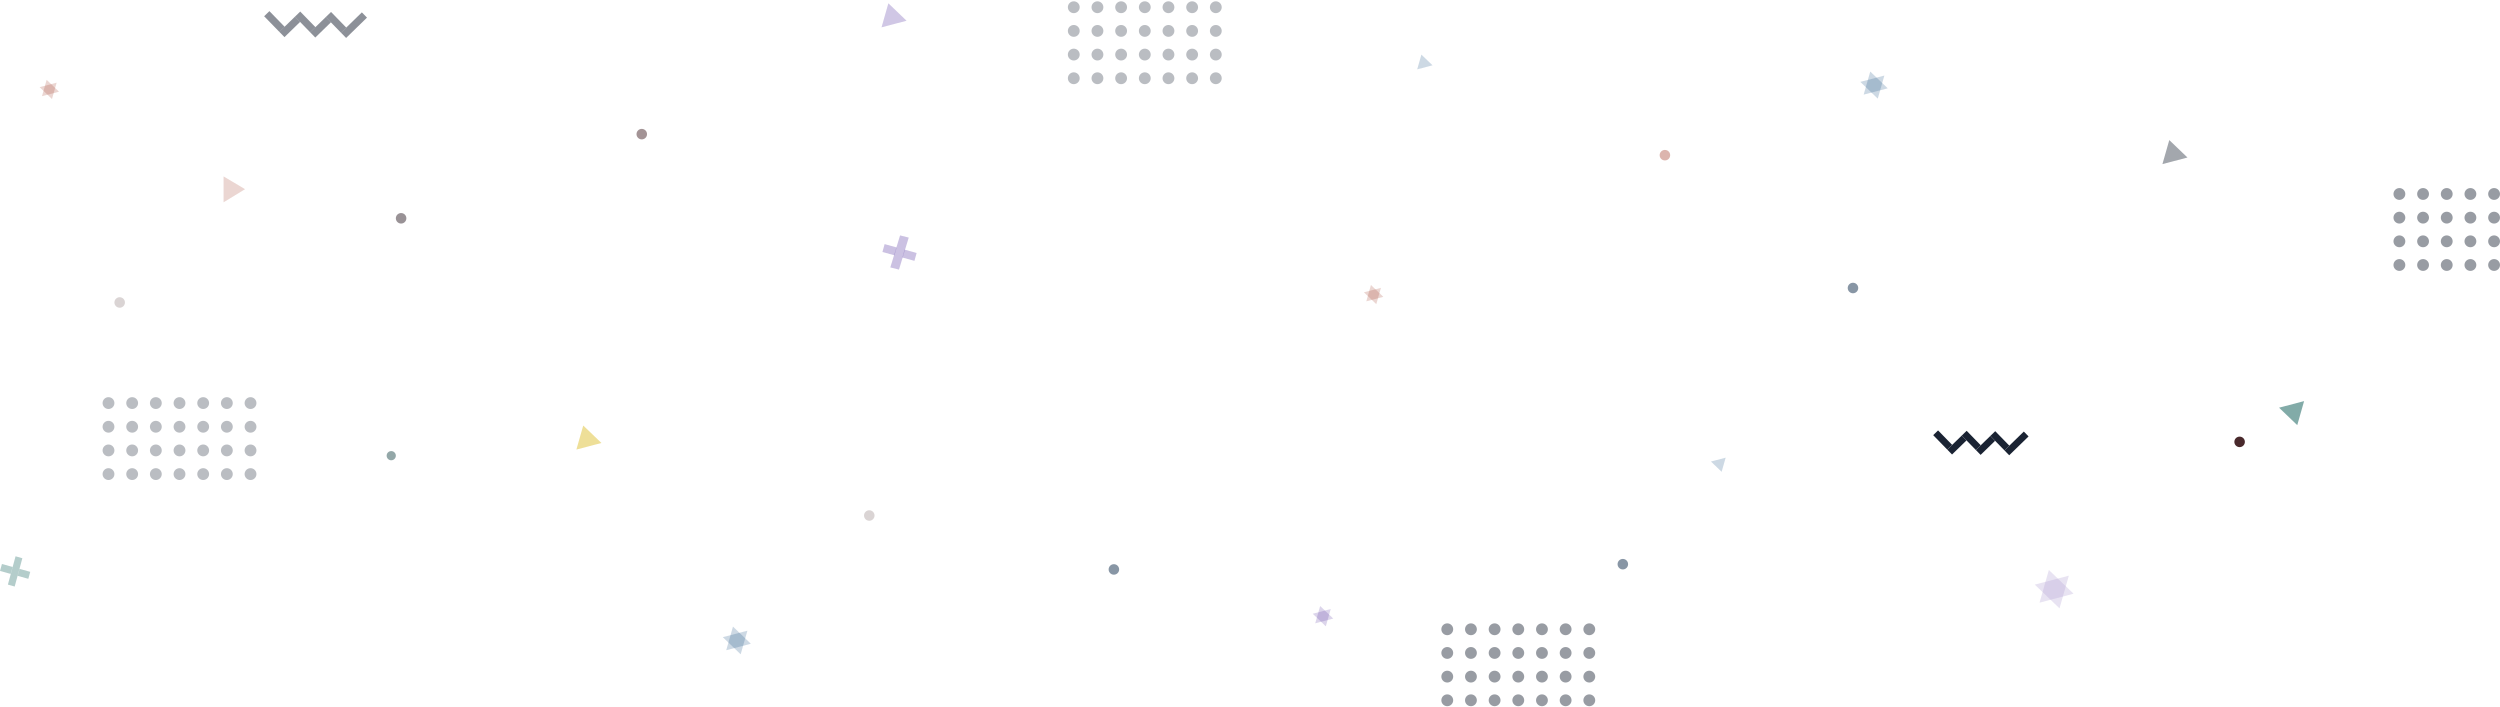
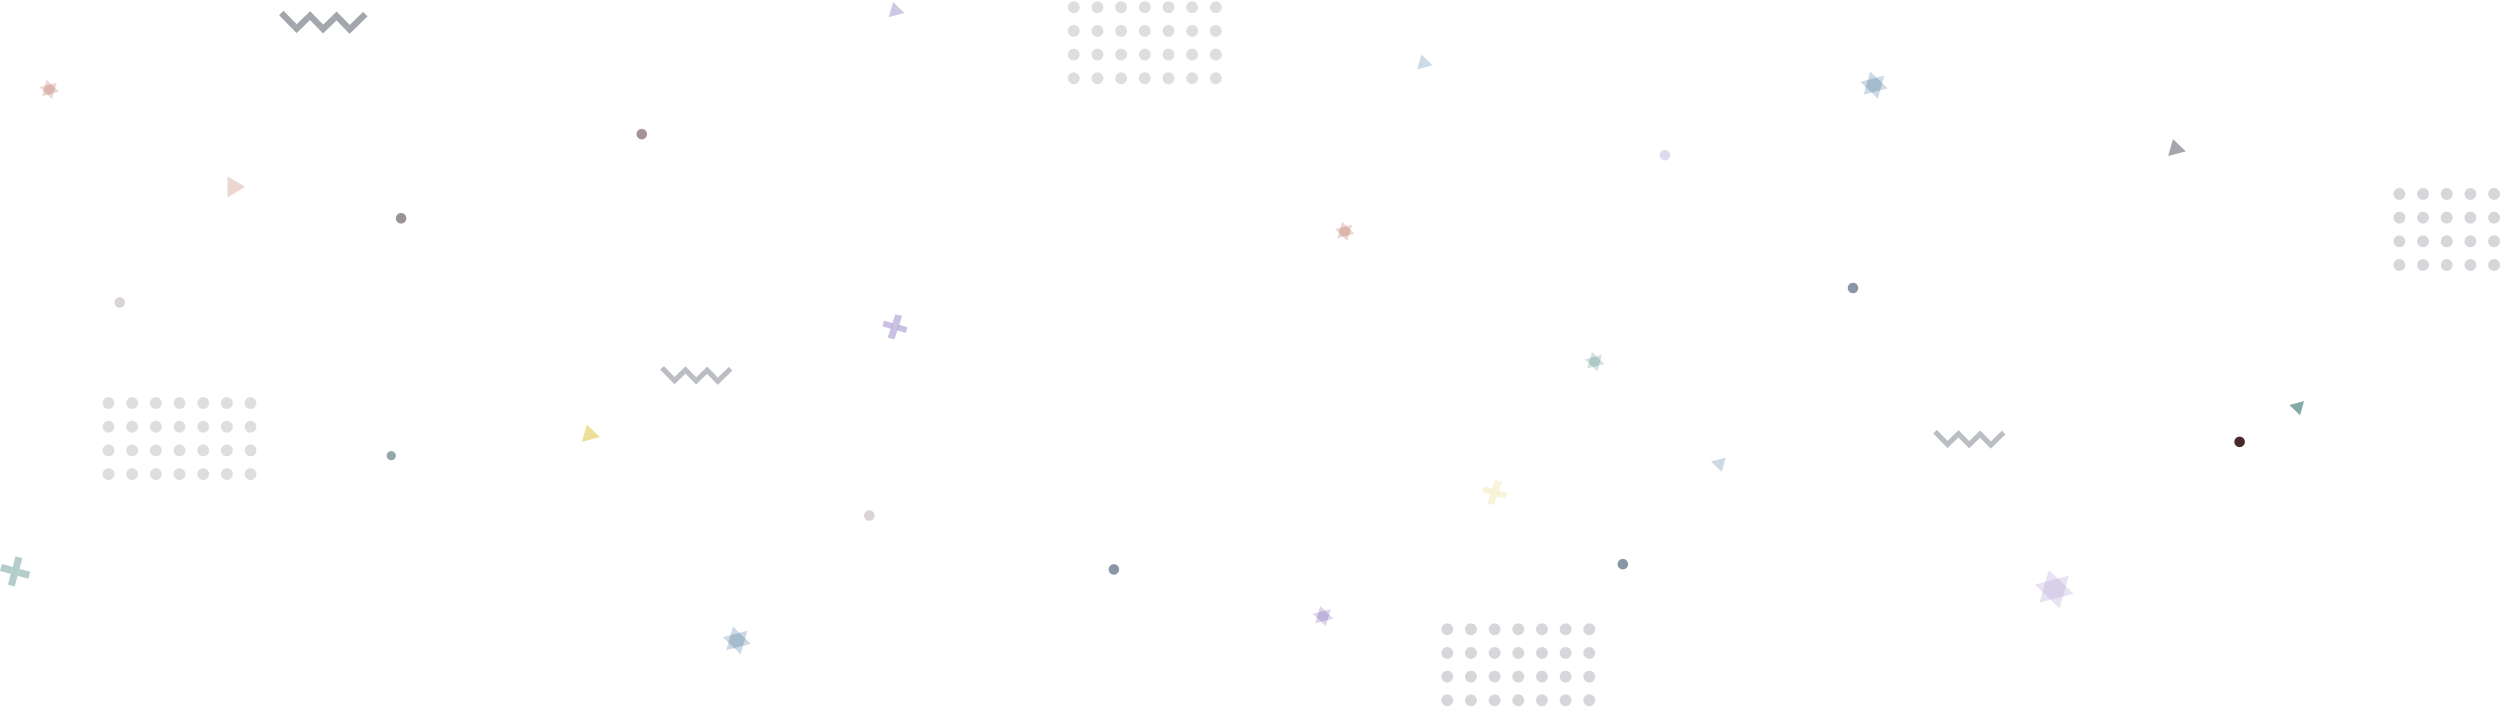
<svg xmlns="http://www.w3.org/2000/svg" width="1901" height="537" viewBox="0 0 1901 537" fill="none">
-   <circle cx="1896.5" cy="147.5" r="4.5" fill="#989CA3" />
-   <circle cx="1896.5" cy="165.5" r="4.5" fill="#989CA3" />
-   <circle cx="1896.5" cy="183.5" r="4.5" fill="#989CA3" />
-   <circle cx="1896.5" cy="201.5" r="4.5" fill="#989CA3" />
+   <path d="M1020.47 168.704L1029.88 177.727L1016.93 181.136L1020.47 168.704Z" fill="#9E341F" fill-opacity="0.2" />
+   <path d="M1024.53 183.297L1015.13 174.273L1028.07 170.866L1024.53 183.297Z" fill="#9E341F" fill-opacity="0.2" />
+   <circle cx="1896.5" cy="147.5" r="4.5" fill="#989CA3" fill-opacity="0.4" />
+   <circle cx="1896.5" cy="165.5" r="4.5" fill="#989CA3" fill-opacity="0.4" />
+   <circle cx="1896.5" cy="183.5" r="4.5" fill="#989CA3" fill-opacity="0.4" />
+   <circle cx="1896.5" cy="201.5" r="4.5" fill="#989CA3" fill-opacity="0.4" />
  <path d="M1422.14 54.406L1435.41 67.144L1417.13 71.957L1422.14 54.406Z" fill="#08457A" fill-opacity="0.2" />
  <path d="M1427.86 75.008L1414.59 62.268L1432.87 57.458L1427.86 75.008Z" fill="#08457A" fill-opacity="0.2" />
  <path d="M35.474 60.704L44.876 69.727L31.929 73.135L35.474 60.704Z" fill="#9E341F" fill-opacity="0.2" />
  <path d="M39.526 75.297L30.125 66.273L43.073 62.866L39.526 75.297Z" fill="#9E341F" fill-opacity="0.2" />
-   <path d="M1042.47 216.704L1051.88 225.727L1038.93 229.136L1042.47 216.704Z" fill="#9E341F" fill-opacity="0.2" />
-   <path d="M1046.53 231.297L1037.13 222.273L1050.07 218.866L1046.53 231.297Z" fill="#9E341F" fill-opacity="0.2" />
-   <path d="M443.495 323.566L457.322 336.835L438.282 341.848L443.495 323.566Z" fill="#E3C954" fill-opacity="0.6" />
-   <path d="M675.52 2.507L689.347 15.776L670.307 20.789L675.52 2.507Z" fill="#B1A2D4" fill-opacity="0.6" />
-   <path d="M186.352 143.844L169.999 153.837L169.999 134.149L186.352 143.844Z" fill="#9E341F" fill-opacity="0.2" />
-   <path d="M1649.52 106.507L1663.35 119.776L1644.31 124.789L1649.52 106.507Z" fill="#1A2333" fill-opacity="0.4" />
-   <path d="M1746.83 323.28L1733 310.009L1752.04 304.999L1746.83 323.28Z" fill="#065853" fill-opacity="0.5" />
+   <path d="M1210.47 267.704L1219.88 276.727L1206.93 280.136L1210.47 267.704Z" fill="#1F6964" fill-opacity="0.2" />
+   <path d="M1214.53 282.297L1205.13 273.273L1218.07 269.866L1214.53 282.297Z" fill="#1F6964" fill-opacity="0.2" />
+   <path d="M446.205 322.852L456.095 332.342L442.477 335.927L446.205 322.852Z" fill="#E3C954" fill-opacity="0.6" />
+   <path d="M679.084 1.568L687.736 9.871L675.822 13.008L679.084 1.568Z" fill="#B1A2D4" fill-opacity="0.6" />
+   <path d="M186.352 142.038L173 150.197L173 134.121L186.352 142.038Z" fill="#9E341F" fill-opacity="0.2" />
+   <path d="M1652.35 105.762L1662.07 115.086L1648.69 118.609L1652.35 105.762Z" fill="#1A2333" fill-opacity="0.4" />
+   <path d="M1748.96 315.787L1740.81 307.956L1752.04 304.999L1748.96 315.787Z" fill="#065853" fill-opacity="0.5" />
  <path d="M1003.85 460.805L1013.81 470.358L1000.1 473.968L1003.85 460.805Z" fill="#51309F" fill-opacity="0.2" />
  <path d="M1008.15 476.253L998.191 466.698L1011.9 463.09L1008.15 476.253Z" fill="#51309F" fill-opacity="0.2" />
  <path d="M557.351 476.462L570.932 489.495L552.231 494.419L557.351 476.462Z" fill="#08457A" fill-opacity="0.2" />
  <path d="M563.204 497.541L549.624 484.505L568.327 479.584L563.204 497.541Z" fill="#08457A" fill-opacity="0.2" />
  <path d="M1080.83 41.535L1089.29 49.655L1077.64 52.722L1080.83 41.535Z" fill="#08457A" fill-opacity="0.2" />
  <path d="M1309.13 358.757L1301 350.948L1312.2 348L1309.13 358.757Z" fill="#08457A" fill-opacity="0.2" />
  <path d="M1557.95 433.41L1576.75 451.455L1550.86 458.273L1557.95 433.41Z" fill="#B1A2D4" fill-opacity="0.3" />
  <path d="M1566.05 462.598L1547.25 444.55L1573.15 437.736L1566.05 462.598Z" fill="#B1A2D4" fill-opacity="0.3" />
-   <circle cx="82.5" cy="306.5" r="4.5" fill="#1A2333" fill-opacity="0.3" />
-   <circle cx="816.5" cy="5.5" r="4.5" fill="#1A2333" fill-opacity="0.3" />
-   <circle cx="1824.5" cy="147.5" r="4.5" fill="#989CA3" />
-   <circle cx="1100.5" cy="478.5" r="4.5" fill="#989CA3" />
-   <circle cx="82.5" cy="324.5" r="4.5" fill="#1A2333" fill-opacity="0.3" />
-   <circle cx="816.5" cy="23.5" r="4.5" fill="#1A2333" fill-opacity="0.3" />
-   <circle cx="1824.5" cy="165.5" r="4.5" fill="#989CA3" />
-   <circle cx="1100.5" cy="496.5" r="4.5" fill="#989CA3" />
-   <circle cx="82.5" cy="342.5" r="4.5" fill="#1A2333" fill-opacity="0.3" />
-   <circle cx="816.5" cy="41.5" r="4.5" fill="#1A2333" fill-opacity="0.3" />
-   <circle cx="1824.5" cy="183.5" r="4.5" fill="#989CA3" />
-   <circle cx="1100.5" cy="514.5" r="4.5" fill="#989CA3" />
-   <circle cx="82.5" cy="360.5" r="4.5" fill="#1A2333" fill-opacity="0.3" />
-   <circle cx="816.5" cy="59.5" r="4.5" fill="#1A2333" fill-opacity="0.3" />
-   <circle cx="1824.5" cy="201.5" r="4.5" fill="#989CA3" />
-   <circle cx="1100.5" cy="532.5" r="4.5" fill="#989CA3" />
-   <circle cx="154.5" cy="306.5" r="4.5" fill="#1A2333" fill-opacity="0.3" />
-   <circle cx="888.5" cy="5.5" r="4.5" fill="#1A2333" fill-opacity="0.3" />
-   <circle cx="1172.5" cy="478.5" r="4.5" fill="#989CA3" />
-   <circle cx="190.5" cy="306.5" r="4.5" fill="#1A2333" fill-opacity="0.3" />
-   <circle cx="924.5" cy="5.5" r="4.5" fill="#1A2333" fill-opacity="0.3" />
-   <circle cx="1208.5" cy="478.5" r="4.5" fill="#989CA3" />
-   <circle cx="154.5" cy="324.5" r="4.5" fill="#1A2333" fill-opacity="0.3" />
-   <circle cx="888.5" cy="23.5" r="4.5" fill="#1A2333" fill-opacity="0.3" />
-   <circle cx="1172.5" cy="496.5" r="4.5" fill="#989CA3" />
-   <circle cx="190.5" cy="324.5" r="4.5" fill="#1A2333" fill-opacity="0.3" />
-   <circle cx="924.5" cy="23.5" r="4.5" fill="#1A2333" fill-opacity="0.3" />
-   <circle cx="1208.5" cy="496.5" r="4.5" fill="#989CA3" />
-   <circle cx="154.5" cy="342.5" r="4.5" fill="#1A2333" fill-opacity="0.3" />
-   <circle cx="172.5" cy="360.5" r="4.5" fill="#1A2333" fill-opacity="0.3" />
-   <circle cx="888.5" cy="41.5" r="4.5" fill="#1A2333" fill-opacity="0.3" />
-   <circle cx="1172.5" cy="514.5" r="4.5" fill="#989CA3" />
-   <circle cx="190.5" cy="342.5" r="4.5" fill="#1A2333" fill-opacity="0.3" />
-   <circle cx="924.5" cy="41.5" r="4.5" fill="#1A2333" fill-opacity="0.3" />
-   <circle cx="1208.5" cy="514.5" r="4.5" fill="#989CA3" />
-   <circle cx="154.5" cy="360.5" r="4.5" fill="#1A2333" fill-opacity="0.3" />
-   <circle cx="888.5" cy="59.5" r="4.5" fill="#1A2333" fill-opacity="0.3" />
-   <circle cx="1172.5" cy="532.5" r="4.5" fill="#989CA3" />
-   <circle cx="190.5" cy="360.5" r="4.5" fill="#1A2333" fill-opacity="0.3" />
-   <circle cx="924.5" cy="59.5" r="4.5" fill="#1A2333" fill-opacity="0.3" />
-   <circle cx="1208.5" cy="532.5" r="4.5" fill="#989CA3" />
+   <circle cx="82.5" cy="306.5" r="4.5" fill="#1A2333" fill-opacity="0.15" />
+   <circle cx="816.5" cy="5.5" r="4.5" fill="#1A2333" fill-opacity="0.15" />
+   <circle cx="1824.5" cy="147.5" r="4.5" fill="#989CA3" fill-opacity="0.4" />
+   <circle cx="1100.5" cy="478.5" r="4.5" fill="#989CA3" fill-opacity="0.4" />
+   <circle cx="82.5" cy="324.5" r="4.5" fill="#1A2333" fill-opacity="0.15" />
+   <circle cx="816.5" cy="23.5" r="4.5" fill="#1A2333" fill-opacity="0.15" />
+   <circle cx="1824.5" cy="165.5" r="4.5" fill="#989CA3" fill-opacity="0.4" />
+   <circle cx="1100.5" cy="496.5" r="4.5" fill="#989CA3" fill-opacity="0.4" />
+   <circle cx="82.5" cy="342.5" r="4.5" fill="#1A2333" fill-opacity="0.15" />
+   <circle cx="816.5" cy="41.5" r="4.5" fill="#1A2333" fill-opacity="0.15" />
+   <circle cx="1824.5" cy="183.5" r="4.5" fill="#989CA3" fill-opacity="0.4" />
+   <circle cx="1100.5" cy="514.5" r="4.5" fill="#989CA3" fill-opacity="0.4" />
+   <circle cx="82.5" cy="360.5" r="4.5" fill="#1A2333" fill-opacity="0.15" />
+   <circle cx="816.5" cy="59.5" r="4.5" fill="#1A2333" fill-opacity="0.15" />
+   <circle cx="1824.5" cy="201.5" r="4.5" fill="#989CA3" fill-opacity="0.4" />
+   <circle cx="1100.5" cy="532.5" r="4.5" fill="#989CA3" fill-opacity="0.4" />
+   <circle cx="154.5" cy="306.5" r="4.5" fill="#1A2333" fill-opacity="0.15" />
+   <circle cx="888.5" cy="5.5" r="4.5" fill="#1A2333" fill-opacity="0.15" />
+   <circle cx="1172.5" cy="478.5" r="4.5" fill="#989CA3" fill-opacity="0.4" />
+   <circle cx="190.5" cy="306.5" r="4.5" fill="#1A2333" fill-opacity="0.15" />
+   <circle cx="924.5" cy="5.5" r="4.5" fill="#1A2333" fill-opacity="0.15" />
+   <circle cx="1208.5" cy="478.5" r="4.5" fill="#989CA3" fill-opacity="0.4" />
+   <circle cx="154.5" cy="324.5" r="4.5" fill="#1A2333" fill-opacity="0.15" />
+   <circle cx="888.5" cy="23.5" r="4.5" fill="#1A2333" fill-opacity="0.15" />
+   <circle cx="1172.5" cy="496.5" r="4.5" fill="#989CA3" fill-opacity="0.4" />
+   <circle cx="190.5" cy="324.5" r="4.5" fill="#1A2333" fill-opacity="0.15" />
+   <circle cx="924.5" cy="23.5" r="4.5" fill="#1A2333" fill-opacity="0.15" />
+   <circle cx="1208.5" cy="496.5" r="4.5" fill="#989CA3" fill-opacity="0.4" />
+   <circle cx="154.5" cy="342.5" r="4.5" fill="#1A2333" fill-opacity="0.15" />
+   <circle cx="172.5" cy="360.5" r="4.5" fill="#1A2333" fill-opacity="0.15" />
+   <circle cx="888.5" cy="41.5" r="4.5" fill="#1A2333" fill-opacity="0.15" />
+   <circle cx="1172.5" cy="514.5" r="4.5" fill="#989CA3" fill-opacity="0.4" />
+   <circle cx="190.5" cy="342.5" r="4.5" fill="#1A2333" fill-opacity="0.15" />
+   <circle cx="924.5" cy="41.5" r="4.5" fill="#1A2333" fill-opacity="0.15" />
+   <circle cx="1208.5" cy="514.5" r="4.5" fill="#989CA3" fill-opacity="0.4" />
+   <circle cx="154.5" cy="360.5" r="4.5" fill="#1A2333" fill-opacity="0.15" />
+   <circle cx="888.5" cy="59.5" r="4.5" fill="#1A2333" fill-opacity="0.15" />
+   <circle cx="1172.5" cy="532.5" r="4.5" fill="#989CA3" fill-opacity="0.4" />
+   <circle cx="190.5" cy="360.5" r="4.5" fill="#1A2333" fill-opacity="0.15" />
+   <circle cx="924.5" cy="59.5" r="4.5" fill="#1A2333" fill-opacity="0.15" />
+   <circle cx="1208.5" cy="532.5" r="4.5" fill="#989CA3" fill-opacity="0.4" />
  <circle cx="297.5" cy="346.5" r="3.5" fill="#285053" fill-opacity="0.5" />
  <circle cx="661" cy="392" r="4" fill="#49292C" fill-opacity="0.2" />
  <circle cx="91" cy="230" r="4" fill="#49292C" fill-opacity="0.2" />
  <circle cx="488" cy="102" r="4" fill="#49292C" fill-opacity="0.5" />
  <circle cx="1234" cy="429" r="4" fill="#132F4C" fill-opacity="0.5" />
  <circle cx="1409" cy="219" r="4" fill="#132F4C" fill-opacity="0.5" />
-   <circle cx="1266" cy="118" r="4" fill="#A84835" fill-opacity="0.4" />
+   <circle cx="1266" cy="118" r="4" fill="#B1A2D4" fill-opacity="0.4" />
  <circle cx="1703" cy="336" r="4" fill="#49292C" />
  <circle cx="847" cy="433" r="4" fill="#132F4C" fill-opacity="0.5" />
  <circle cx="305" cy="166" r="4" fill="#34262F" fill-opacity="0.5" />
-   <circle cx="100.5" cy="306.5" r="4.5" fill="#1A2333" fill-opacity="0.3" />
-   <circle cx="834.5" cy="5.5" r="4.5" fill="#1A2333" fill-opacity="0.3" />
-   <circle cx="1842.5" cy="147.5" r="4.5" fill="#989CA3" />
-   <circle cx="1118.5" cy="478.5" r="4.5" fill="#989CA3" />
-   <circle cx="100.5" cy="324.5" r="4.5" fill="#1A2333" fill-opacity="0.3" />
-   <circle cx="834.5" cy="23.5" r="4.5" fill="#1A2333" fill-opacity="0.3" />
-   <circle cx="1842.5" cy="165.5" r="4.5" fill="#989CA3" />
-   <circle cx="1118.5" cy="496.5" r="4.5" fill="#989CA3" />
-   <circle cx="100.5" cy="342.5" r="4.5" fill="#1A2333" fill-opacity="0.3" />
-   <circle cx="834.5" cy="41.5" r="4.5" fill="#1A2333" fill-opacity="0.3" />
-   <circle cx="1842.5" cy="183.5" r="4.5" fill="#989CA3" />
-   <circle cx="1118.5" cy="514.5" r="4.5" fill="#989CA3" />
-   <circle cx="100.5" cy="360.5" r="4.5" fill="#1A2333" fill-opacity="0.3" />
-   <circle cx="834.5" cy="59.5" r="4.5" fill="#1A2333" fill-opacity="0.3" />
-   <circle cx="1842.5" cy="201.5" r="4.5" fill="#989CA3" />
-   <circle cx="1118.5" cy="532.5" r="4.5" fill="#989CA3" />
-   <circle cx="118.5" cy="306.5" r="4.5" fill="#1A2333" fill-opacity="0.3" />
-   <circle cx="852.5" cy="5.5" r="4.5" fill="#1A2333" fill-opacity="0.3" />
-   <circle cx="1860.5" cy="147.5" r="4.5" fill="#989CA3" />
-   <circle cx="1136.5" cy="478.5" r="4.5" fill="#989CA3" />
-   <circle cx="118.5" cy="324.5" r="4.5" fill="#1A2333" fill-opacity="0.3" />
-   <circle cx="852.5" cy="23.5" r="4.5" fill="#1A2333" fill-opacity="0.3" />
-   <circle cx="1860.5" cy="165.5" r="4.5" fill="#989CA3" />
-   <circle cx="1136.5" cy="496.5" r="4.5" fill="#989CA3" />
-   <circle cx="118.5" cy="342.5" r="4.5" fill="#1A2333" fill-opacity="0.3" />
-   <circle cx="852.5" cy="41.5" r="4.5" fill="#1A2333" fill-opacity="0.3" />
-   <circle cx="1860.5" cy="183.5" r="4.5" fill="#989CA3" />
-   <circle cx="1136.5" cy="514.5" r="4.5" fill="#989CA3" />
-   <circle cx="118.5" cy="360.5" r="4.5" fill="#1A2333" fill-opacity="0.3" />
-   <circle cx="852.5" cy="59.5" r="4.5" fill="#1A2333" fill-opacity="0.3" />
-   <circle cx="1860.5" cy="201.5" r="4.5" fill="#989CA3" />
-   <circle cx="1136.5" cy="532.5" r="4.5" fill="#989CA3" />
-   <circle cx="136.5" cy="306.5" r="4.5" fill="#1A2333" fill-opacity="0.3" />
-   <circle cx="870.5" cy="5.5" r="4.5" fill="#1A2333" fill-opacity="0.3" />
-   <circle cx="1878.5" cy="147.5" r="4.5" fill="#989CA3" />
-   <circle cx="1154.5" cy="478.5" r="4.5" fill="#989CA3" />
-   <circle cx="172.5" cy="306.5" r="4.5" fill="#1A2333" fill-opacity="0.3" />
-   <circle cx="906.5" cy="5.5" r="4.5" fill="#1A2333" fill-opacity="0.3" />
-   <circle cx="1190.5" cy="478.5" r="4.5" fill="#989CA3" />
-   <circle cx="136.5" cy="324.5" r="4.5" fill="#1A2333" fill-opacity="0.3" />
-   <circle cx="870.5" cy="23.5" r="4.5" fill="#1A2333" fill-opacity="0.3" />
-   <circle cx="1878.5" cy="165.5" r="4.5" fill="#989CA3" />
-   <circle cx="1154.5" cy="496.5" r="4.5" fill="#989CA3" />
-   <circle cx="172.5" cy="324.5" r="4.5" fill="#1A2333" fill-opacity="0.3" />
-   <circle cx="906.5" cy="23.5" r="4.5" fill="#1A2333" fill-opacity="0.3" />
-   <circle cx="1190.5" cy="496.5" r="4.5" fill="#989CA3" />
-   <circle cx="136.5" cy="342.5" r="4.5" fill="#1A2333" fill-opacity="0.3" />
-   <circle cx="870.5" cy="41.5" r="4.5" fill="#1A2333" fill-opacity="0.3" />
-   <circle cx="1878.5" cy="183.5" r="4.5" fill="#989CA3" />
-   <circle cx="1154.5" cy="514.5" r="4.5" fill="#989CA3" />
-   <circle cx="172.5" cy="342.5" r="4.5" fill="#1A2333" fill-opacity="0.3" />
-   <circle cx="906.5" cy="41.5" r="4.5" fill="#1A2333" fill-opacity="0.3" />
-   <circle cx="1190.5" cy="514.5" r="4.5" fill="#989CA3" />
-   <circle cx="136.5" cy="360.5" r="4.5" fill="#1A2333" fill-opacity="0.3" />
-   <circle cx="870.5" cy="59.5" r="4.5" fill="#1A2333" fill-opacity="0.3" />
-   <circle cx="1878.5" cy="201.5" r="4.5" fill="#989CA3" />
-   <circle cx="1154.5" cy="532.5" r="4.5" fill="#989CA3" />
-   <circle cx="906.5" cy="59.5" r="4.5" fill="#1A2333" fill-opacity="0.3" />
-   <circle cx="1190.5" cy="532.5" r="4.5" fill="#989CA3" />
-   <path d="M1484.43 338.292L1473.71 327.275L1470 330.887L1480.72 341.903L1484.43 338.292Z" fill="#1A2333" />
-   <path d="M1480.72 341.897L1484.33 345.609L1488.04 341.999L1495.34 334.889L1491.73 331.182L1495.44 327.572L1484.43 338.287L1480.72 341.897V341.897Z" fill="#1A2333" />
-   <path d="M1495.34 334.89L1506.06 345.899L1502.45 342.192L1506.16 338.582L1499.05 331.28L1495.44 327.573L1491.73 331.183L1495.34 334.89Z" fill="#1A2333" />
-   <path d="M1506.06 345.898L1509.77 342.294L1517.07 335.184L1513.46 331.471L1517.17 327.861L1506.16 338.581L1502.45 342.191L1506.06 345.898Z" fill="#1A2333" />
-   <path d="M1517.08 335.184L1524.19 342.486L1527.89 338.877L1517.17 327.862L1513.46 331.472L1517.08 335.184Z" fill="#1A2333" />
-   <path d="M1524.19 342.485L1527.8 346.192L1542.52 331.859L1538.91 328.152L1527.89 338.875L1524.19 342.485V342.485Z" fill="#1A2333" />
-   <path d="M216.414 20.34L204.854 8.459L200.851 12.354L212.412 24.234L216.414 20.34Z" fill="#1A2333" fill-opacity="0.5" />
-   <path d="M212.413 24.227L216.31 28.231L220.308 24.338L228.182 16.67L224.289 12.672L228.287 8.779L216.411 20.334L212.413 24.227V24.227Z" fill="#1A2333" fill-opacity="0.5" />
-   <path d="M228.184 16.671L239.745 28.543L235.851 24.545L239.849 20.652L232.181 12.777L228.288 8.78L224.29 12.673L228.184 16.671Z" fill="#1A2333" fill-opacity="0.5" />
-   <path d="M239.743 28.542L243.744 24.655L251.619 16.987L247.723 12.983L251.721 9.09L239.848 20.651L235.85 24.544L239.743 28.542Z" fill="#1A2333" fill-opacity="0.5" />
-   <path d="M251.62 16.987L259.288 24.862L263.286 20.969L251.722 9.09L247.724 12.983L251.62 16.987Z" fill="#1A2333" fill-opacity="0.5" />
-   <path d="M259.288 24.863L263.181 28.861L279.057 13.403L275.164 9.405L263.285 20.97L259.288 24.863V24.863Z" fill="#1A2333" fill-opacity="0.5" />
-   <path d="M672.659 185.623L671 191.605L680.175 194.15L681.834 188.167L672.659 185.623Z" fill="#51309F" fill-opacity="0.3" />
+   <circle cx="100.5" cy="306.5" r="4.5" fill="#1A2333" fill-opacity="0.15" />
+   <circle cx="834.5" cy="5.5" r="4.5" fill="#1A2333" fill-opacity="0.15" />
+   <circle cx="1842.5" cy="147.5" r="4.5" fill="#989CA3" fill-opacity="0.4" />
+   <circle cx="1118.5" cy="478.5" r="4.5" fill="#989CA3" fill-opacity="0.4" />
+   <circle cx="100.5" cy="324.5" r="4.5" fill="#1A2333" fill-opacity="0.15" />
+   <circle cx="834.5" cy="23.5" r="4.5" fill="#1A2333" fill-opacity="0.15" />
+   <circle cx="1842.5" cy="165.5" r="4.5" fill="#989CA3" fill-opacity="0.4" />
+   <circle cx="1118.5" cy="496.5" r="4.5" fill="#989CA3" fill-opacity="0.4" />
+   <circle cx="100.5" cy="342.5" r="4.5" fill="#1A2333" fill-opacity="0.15" />
+   <circle cx="834.5" cy="41.5" r="4.5" fill="#1A2333" fill-opacity="0.15" />
+   <circle cx="1842.5" cy="183.5" r="4.5" fill="#989CA3" fill-opacity="0.4" />
+   <circle cx="1118.5" cy="514.5" r="4.5" fill="#989CA3" fill-opacity="0.4" />
+   <circle cx="100.5" cy="360.5" r="4.5" fill="#1A2333" fill-opacity="0.15" />
+   <circle cx="834.5" cy="59.5" r="4.5" fill="#1A2333" fill-opacity="0.15" />
+   <circle cx="1842.5" cy="201.5" r="4.5" fill="#989CA3" fill-opacity="0.4" />
+   <circle cx="1118.5" cy="532.5" r="4.5" fill="#989CA3" fill-opacity="0.4" />
+   <circle cx="118.5" cy="306.5" r="4.5" fill="#1A2333" fill-opacity="0.15" />
+   <circle cx="852.5" cy="5.5" r="4.5" fill="#1A2333" fill-opacity="0.15" />
+   <circle cx="1860.5" cy="147.5" r="4.5" fill="#989CA3" fill-opacity="0.4" />
+   <circle cx="1136.5" cy="478.5" r="4.5" fill="#989CA3" fill-opacity="0.4" />
+   <circle cx="118.5" cy="324.5" r="4.5" fill="#1A2333" fill-opacity="0.15" />
+   <circle cx="852.5" cy="23.5" r="4.5" fill="#1A2333" fill-opacity="0.15" />
+   <circle cx="1860.5" cy="165.5" r="4.5" fill="#989CA3" fill-opacity="0.4" />
+   <circle cx="1136.5" cy="496.5" r="4.5" fill="#989CA3" fill-opacity="0.4" />
+   <circle cx="118.5" cy="342.5" r="4.5" fill="#1A2333" fill-opacity="0.15" />
+   <circle cx="852.5" cy="41.5" r="4.5" fill="#1A2333" fill-opacity="0.15" />
+   <circle cx="1860.5" cy="183.5" r="4.5" fill="#989CA3" fill-opacity="0.4" />
+   <circle cx="1136.5" cy="514.5" r="4.5" fill="#989CA3" fill-opacity="0.4" />
+   <circle cx="118.5" cy="360.5" r="4.5" fill="#1A2333" fill-opacity="0.15" />
+   <circle cx="852.5" cy="59.5" r="4.5" fill="#1A2333" fill-opacity="0.15" />
+   <circle cx="1860.5" cy="201.5" r="4.5" fill="#989CA3" fill-opacity="0.4" />
+   <circle cx="1136.5" cy="532.5" r="4.5" fill="#989CA3" fill-opacity="0.4" />
+   <circle cx="136.5" cy="306.5" r="4.5" fill="#1A2333" fill-opacity="0.15" />
+   <circle cx="870.5" cy="5.5" r="4.5" fill="#1A2333" fill-opacity="0.15" />
+   <circle cx="1878.5" cy="147.5" r="4.5" fill="#989CA3" fill-opacity="0.4" />
+   <circle cx="1154.5" cy="478.5" r="4.5" fill="#989CA3" fill-opacity="0.4" />
+   <circle cx="172.5" cy="306.5" r="4.5" fill="#1A2333" fill-opacity="0.15" />
+   <circle cx="906.5" cy="5.5" r="4.5" fill="#1A2333" fill-opacity="0.15" />
+   <circle cx="1190.5" cy="478.5" r="4.5" fill="#989CA3" fill-opacity="0.4" />
+   <circle cx="136.5" cy="324.5" r="4.5" fill="#1A2333" fill-opacity="0.15" />
+   <circle cx="870.5" cy="23.5" r="4.5" fill="#1A2333" fill-opacity="0.15" />
+   <circle cx="1878.5" cy="165.5" r="4.5" fill="#989CA3" fill-opacity="0.4" />
+   <circle cx="1154.5" cy="496.5" r="4.5" fill="#989CA3" fill-opacity="0.4" />
+   <circle cx="172.5" cy="324.5" r="4.5" fill="#1A2333" fill-opacity="0.15" />
+   <circle cx="906.5" cy="23.5" r="4.5" fill="#1A2333" fill-opacity="0.15" />
+   <circle cx="1190.5" cy="496.5" r="4.5" fill="#989CA3" fill-opacity="0.4" />
+   <circle cx="136.5" cy="342.5" r="4.5" fill="#1A2333" fill-opacity="0.15" />
+   <circle cx="870.5" cy="41.5" r="4.5" fill="#1A2333" fill-opacity="0.15" />
+   <circle cx="1878.5" cy="183.5" r="4.5" fill="#989CA3" fill-opacity="0.4" />
+   <circle cx="1154.5" cy="514.5" r="4.5" fill="#989CA3" fill-opacity="0.4" />
+   <circle cx="172.5" cy="342.5" r="4.5" fill="#1A2333" fill-opacity="0.15" />
+   <circle cx="906.5" cy="41.5" r="4.5" fill="#1A2333" fill-opacity="0.15" />
+   <circle cx="1190.5" cy="514.5" r="4.5" fill="#989CA3" fill-opacity="0.4" />
+   <circle cx="136.5" cy="360.5" r="4.5" fill="#1A2333" fill-opacity="0.15" />
+   <circle cx="870.5" cy="59.5" r="4.5" fill="#1A2333" fill-opacity="0.15" />
+   <circle cx="1878.5" cy="201.5" r="4.5" fill="#989CA3" fill-opacity="0.4" />
+   <circle cx="1154.5" cy="532.5" r="4.5" fill="#989CA3" fill-opacity="0.4" />
+   <circle cx="906.5" cy="59.5" r="4.5" fill="#1A2333" fill-opacity="0.15" />
+   <circle cx="1190.5" cy="532.5" r="4.5" fill="#989CA3" fill-opacity="0.4" />
+   <path d="M1480.93 335.197L1472.81 326.852L1470 329.587L1478.12 337.932L1480.93 335.197Z" fill="#1A2333" fill-opacity="0.3" />
+   <path d="M512.931 286.665L504.811 278.32L501.999 281.056L510.12 289.401L512.931 286.665Z" fill="#1A2333" fill-opacity="0.3" />
+   <path d="M1478.12 337.929L1480.86 340.741L1483.67 338.007L1489.2 332.621L1486.46 329.813L1489.27 327.078L1480.93 335.194L1478.12 337.929V337.929Z" fill="#1A2333" fill-opacity="0.3" />
+   <path d="M510.122 289.398L512.858 292.21L515.667 289.476L521.198 284.09L518.463 281.281L521.271 278.547L512.93 286.663L510.122 289.398V289.398Z" fill="#1A2333" fill-opacity="0.3" />
+   <path d="M1489.2 332.62L1497.32 340.96L1494.58 338.152L1497.39 335.417L1492.01 329.886L1489.27 327.078L1486.46 329.812L1489.2 332.62Z" fill="#1A2333" fill-opacity="0.3" />
+   <path d="M521.198 284.089L529.318 292.429L526.584 289.62L529.392 286.886L524.006 281.354L521.271 278.546L518.463 281.281L521.198 284.089Z" fill="#1A2333" fill-opacity="0.3" />
+   <path d="M1497.32 340.96L1500.13 338.23L1505.66 332.844L1502.92 330.031L1505.73 327.297L1497.39 335.418L1494.58 338.152L1497.32 340.96Z" fill="#1A2333" fill-opacity="0.3" />
+   <path d="M529.317 292.429L532.128 289.699L537.659 284.313L534.922 281.5L537.73 278.766L529.391 286.886L526.583 289.621L529.317 292.429Z" fill="#1A2333" fill-opacity="0.3" />
+   <path d="M1505.66 332.843L1511.05 338.375L1513.85 335.64L1505.73 327.296L1502.92 330.031L1505.66 332.843Z" fill="#1A2333" fill-opacity="0.3" />
+   <path d="M537.661 284.312L543.047 289.844L545.855 287.109L537.732 278.765L534.924 281.5L537.661 284.312Z" fill="#1A2333" fill-opacity="0.3" />
+   <path d="M1511.05 338.374L1513.78 341.182L1524.93 330.325L1522.2 327.517L1513.85 335.64L1511.05 338.374V338.374Z" fill="#1A2333" fill-opacity="0.3" />
+   <path d="M543.047 289.843L545.781 292.651L556.933 281.794L554.199 278.986L545.855 287.109L543.047 289.843V289.843Z" fill="#1A2333" fill-opacity="0.3" />
+   <path d="M225.595 18.413L215.652 8.195L212.21 11.545L222.153 21.762L225.595 18.413Z" fill="#1A2333" fill-opacity="0.4" />
+   <path d="M222.153 21.756L225.504 25.2L228.942 21.852L235.715 15.257L232.366 11.819L235.805 8.471L225.591 18.408L222.153 21.756V21.756Z" fill="#1A2333" fill-opacity="0.4" />
+   <path d="M235.717 15.258L245.66 25.469L242.311 22.031L245.75 18.682L239.155 11.91L235.807 8.471L232.369 11.82L235.717 15.258Z" fill="#1A2333" fill-opacity="0.4" />
+   <path d="M245.658 25.468L249.099 22.125L255.872 15.53L252.521 12.086L255.959 8.738L245.748 18.681L242.31 22.029L245.658 25.468Z" fill="#1A2333" fill-opacity="0.4" />
+   <path d="M255.872 15.531L262.467 22.303L265.905 18.955L255.959 8.739L252.521 12.087L255.872 15.531Z" fill="#1A2333" fill-opacity="0.4" />
+   <path d="M262.467 22.305L265.815 25.743L279.469 12.449L276.121 9.011L265.905 18.956L262.467 22.305V22.305Z" fill="#1A2333" fill-opacity="0.4" />
+   <path d="M672.212 243.839L671 248.211L677.705 250.07L678.917 245.698L672.212 243.839Z" fill="#51309F" fill-opacity="0.3" />
+   <path d="M1128.21 369.839L1127 374.211L1133.7 376.07L1134.92 371.698L1128.21 369.839Z" fill="#E0C341" fill-opacity="0.2" />
  <path d="M1.468 428.86L0 434.152L8.116 436.403L9.584 431.111L1.468 428.86Z" fill="#065853" fill-opacity="0.3" />
-   <path d="M687.825 189.828L686.166 195.811L695.341 198.355L697 192.372L687.825 189.828Z" fill="#51309F" fill-opacity="0.3" />
+   <path d="M683.295 246.913L682.082 251.285L688.787 253.145L689.999 248.772L683.295 246.913Z" fill="#51309F" fill-opacity="0.3" />
+   <path d="M1139.29 372.913L1138.08 377.285L1144.79 379.145L1146 374.772L1139.29 372.913Z" fill="#E0C341" fill-opacity="0.2" />
  <path d="M14.884 432.579L13.416 437.871L21.532 440.122L23 434.829L14.884 432.579Z" fill="#065853" fill-opacity="0.3" />
-   <path d="M679.797 194.16L677 203.34L683.581 205L686.378 195.821L688.203 189.84L691 180.66L684.419 179L681.622 188.172L679.797 194.16Z" fill="#51309F" fill-opacity="0.3" />
+   <path d="M677.198 250.079L675 256.787L680.171 258L682.369 251.292L683.802 246.921L686 240.213L680.829 239L678.631 245.703L677.198 250.079Z" fill="#51309F" fill-opacity="0.3" />
+   <path d="M1133.2 376.079L1131 382.787L1136.17 384L1138.37 377.292L1139.8 372.921L1142 366.213L1136.83 365L1134.63 371.703L1133.2 376.079Z" fill="#E0C341" fill-opacity="0.2" />
  <path d="M8.198 436.411L6 444.531L11.171 446L13.368 437.88L14.803 432.589L17 424.469L11.829 423L9.631 431.114L8.198 436.411Z" fill="#065853" fill-opacity="0.3" />
</svg>
